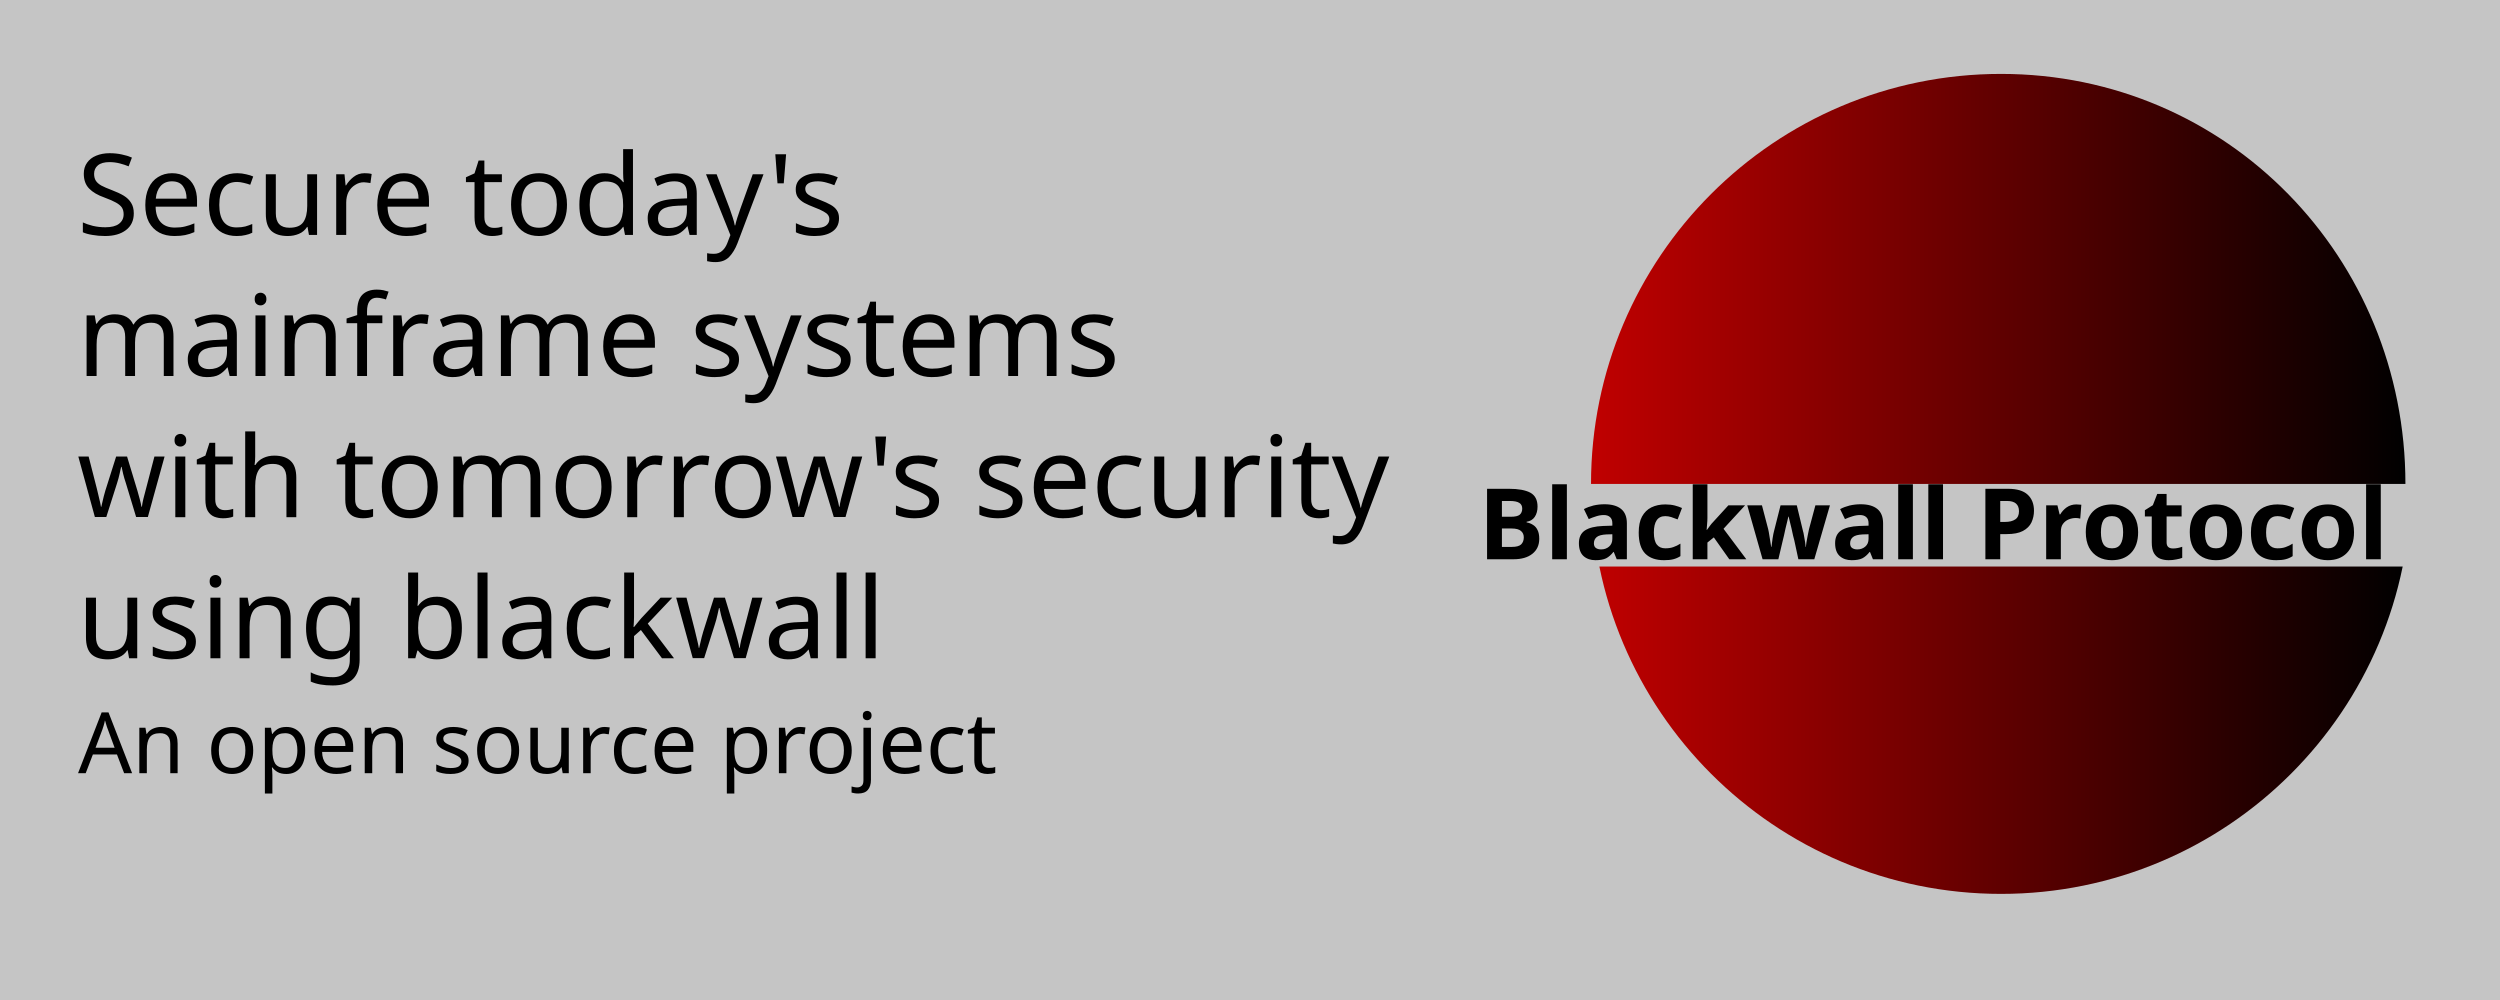
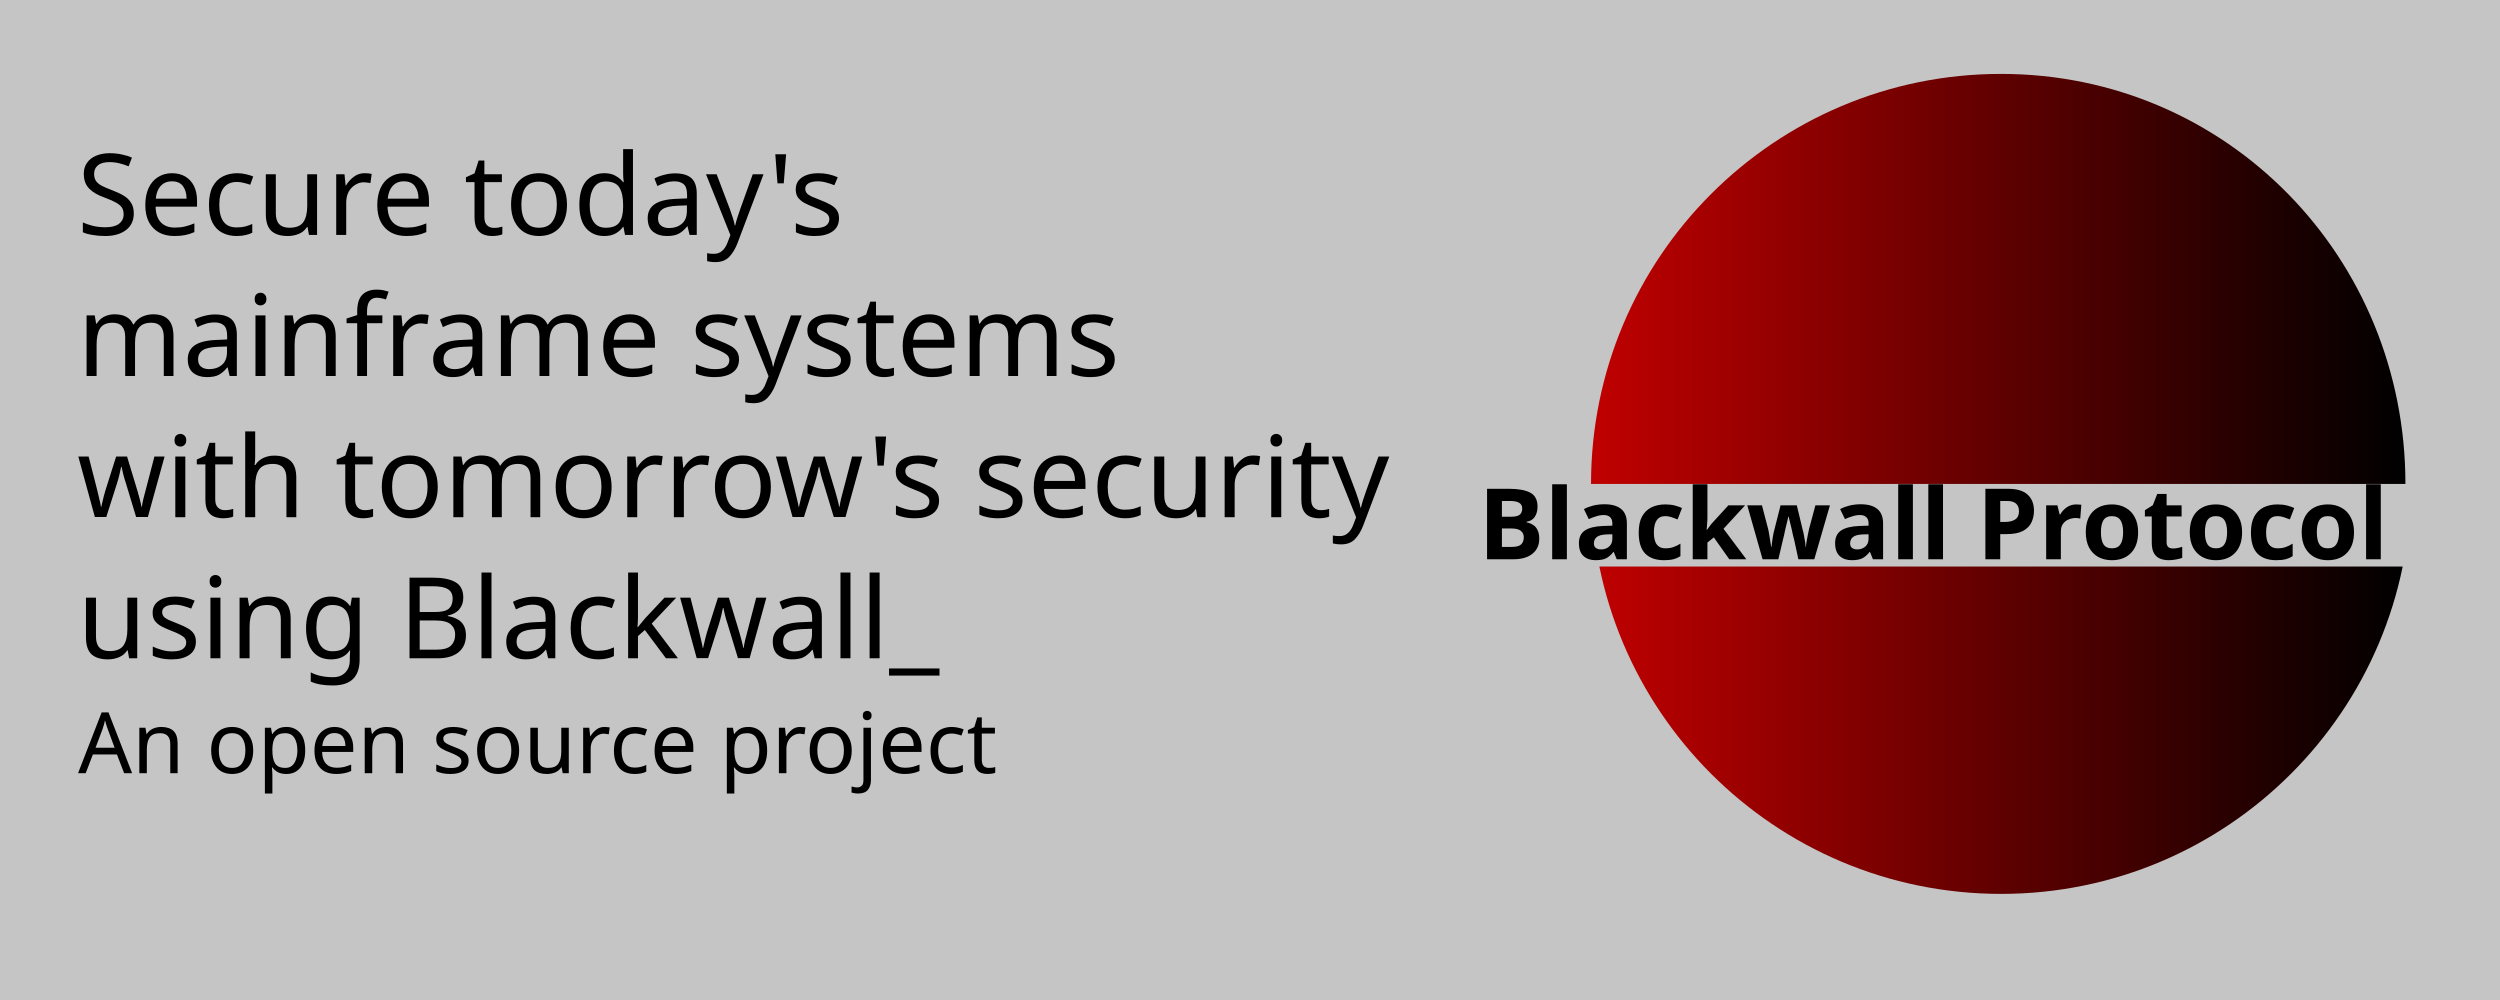
<svg xmlns="http://www.w3.org/2000/svg" xmlns:xlink="http://www.w3.org/1999/xlink" width="250mm" height="100mm" viewBox="0 0 250 100" version="1.1" id="svg1">
  <defs id="defs1">
    <rect x="41.379" y="258.621" width="309.483" height="74.138" id="rect8" />
    <linearGradient id="linearGradient4">
      <stop style="stop-color:#c00000;stop-opacity:1;" offset="0" id="stop4" />
      <stop style="stop-color:#000000;stop-opacity:1;" offset="1" id="stop5" />
    </linearGradient>
    <linearGradient xlink:href="#linearGradient4" id="linearGradient5" x1="159.102" y1="48.391" x2="240.542" y2="48.391" gradientUnits="userSpaceOnUse" />
  </defs>
  <rect style="fill:#c5c5c5;fill-opacity:1;stroke-width:0.265" id="rect10" width="253.635" height="103.552" x="-1.597" y="-1.14" />
  <g id="layer1">
    <path id="path1" style="stroke-width:0.269;fill:url(#linearGradient5)" d="m 240.269,56.653 c -0.546,2.669 -1.352,5.244 -2.389,7.696 -1.037,2.453 -2.307,4.783 -3.78,6.964 -1.474,2.181 -3.152,4.213 -5.006,6.068 -1.855,1.855 -3.887,3.533 -6.068,5.006 -2.181,1.474 -4.512,2.743 -6.964,3.78 -2.453,1.037 -5.027,1.843 -7.696,2.389 -2.669,0.546 -5.432,0.833 -8.263,0.833 -2.83,0 -5.594,-0.287 -8.263,-0.833 -2.669,-0.546 -5.244,-1.352 -7.696,-2.389 -2.453,-1.037 -4.783,-2.307 -6.964,-3.78 -2.181,-1.474 -4.213,-3.152 -6.068,-5.006 -1.855,-1.855 -3.533,-3.887 -5.006,-6.068 -1.474,-2.181 -2.743,-4.512 -3.78,-6.964 -1.037,-2.453 -1.843,-5.027 -2.389,-7.696 M 159.102,48.391 c 0,-22.644 18.356,-41 41,-41 22.644,0 40.44,18.357 40.44,41" />
    <text xml:space="preserve" style="font-style:normal;font-variant:normal;font-weight:bold;font-stretch:normal;font-size:9.878px;font-family:'IBM Plex Sans';-inkscape-font-specification:'IBM Plex Sans Bold';text-align:center;writing-mode:lr-tb;direction:ltr;text-anchor:middle;fill:#000000;fill-opacity:1;stroke-width:0.265" x="199.758" y="55.925" id="text1">
      <tspan style="font-style:normal;font-variant:normal;font-weight:bold;font-stretch:normal;font-size:9.878px;font-family:'IBM Plex Sans';-inkscape-font-specification:'IBM Plex Sans Bold';text-align:center;text-anchor:middle;fill:#000000;fill-opacity:1;stroke-width:0.265" x="199.758" y="55.925" id="tspan3">Blackwall Protocol</tspan>
    </text>
    <text xml:space="preserve" style="font-style:normal;font-variant:normal;font-weight:500;font-stretch:normal;font-size:11.289px;font-family:'IBM Plex Sans';-inkscape-font-specification:'IBM Plex Sans Medium';text-align:start;writing-mode:lr-tb;direction:ltr;text-anchor:start;fill:#000000;fill-opacity:1;stroke-width:0.265" x="7.706" y="23.493" id="text5">
      <tspan id="tspan5" style="font-style:normal;font-variant:normal;font-weight:500;font-stretch:normal;font-size:11.289px;font-family:'IBM Plex Sans';-inkscape-font-specification:'IBM Plex Sans Medium';text-align:start;text-anchor:start;stroke-width:0.265" x="7.706" y="23.493">Secure today's </tspan>
      <tspan style="font-style:normal;font-variant:normal;font-weight:500;font-stretch:normal;font-size:11.289px;font-family:'IBM Plex Sans';-inkscape-font-specification:'IBM Plex Sans Medium';text-align:start;text-anchor:start;stroke-width:0.265" x="7.706" y="37.604" id="tspan6">mainframe systems</tspan>
      <tspan style="font-style:normal;font-variant:normal;font-weight:500;font-stretch:normal;font-size:11.289px;font-family:'IBM Plex Sans';-inkscape-font-specification:'IBM Plex Sans Medium';text-align:start;text-anchor:start;stroke-width:0.265" x="7.706" y="51.715" id="tspan11">with tomorrow's security </tspan>
-       <tspan style="font-style:normal;font-variant:normal;font-weight:500;font-stretch:normal;font-size:11.289px;font-family:'IBM Plex Sans';-inkscape-font-specification:'IBM Plex Sans Medium';text-align:start;text-anchor:start;stroke-width:0.265" x="7.706" y="65.826" id="tspan12">using blackwall</tspan>
+       <tspan style="font-style:normal;font-variant:normal;font-weight:500;font-stretch:normal;font-size:11.289px;font-family:'IBM Plex Sans';-inkscape-font-specification:'IBM Plex Sans Medium';text-align:start;text-anchor:start;stroke-width:0.265" x="7.706" y="65.826" id="tspan12">using Blackwall_</tspan>
      <tspan style="font-style:normal;font-variant:normal;font-weight:500;font-stretch:normal;font-size:11.289px;font-family:'IBM Plex Sans';-inkscape-font-specification:'IBM Plex Sans Medium';text-align:start;text-anchor:start;stroke-width:0.265" x="7.706" y="79.938" id="tspan7" />
    </text>
    <text xml:space="preserve" style="font-style:normal;font-variant:normal;font-weight:normal;font-stretch:normal;font-size:8.467px;font-family:'IBM Plex Sans';-inkscape-font-specification:'IBM Plex Sans';text-align:start;writing-mode:lr-tb;direction:ltr;text-anchor:start;fill:#000000;fill-opacity:1;stroke-width:0.265" x="7.805" y="77.322" id="text10">
      <tspan id="tspan10" style="font-size:8.467px;stroke-width:0.265" x="7.805" y="77.322">An open source project</tspan>
    </text>
  </g>
</svg>
